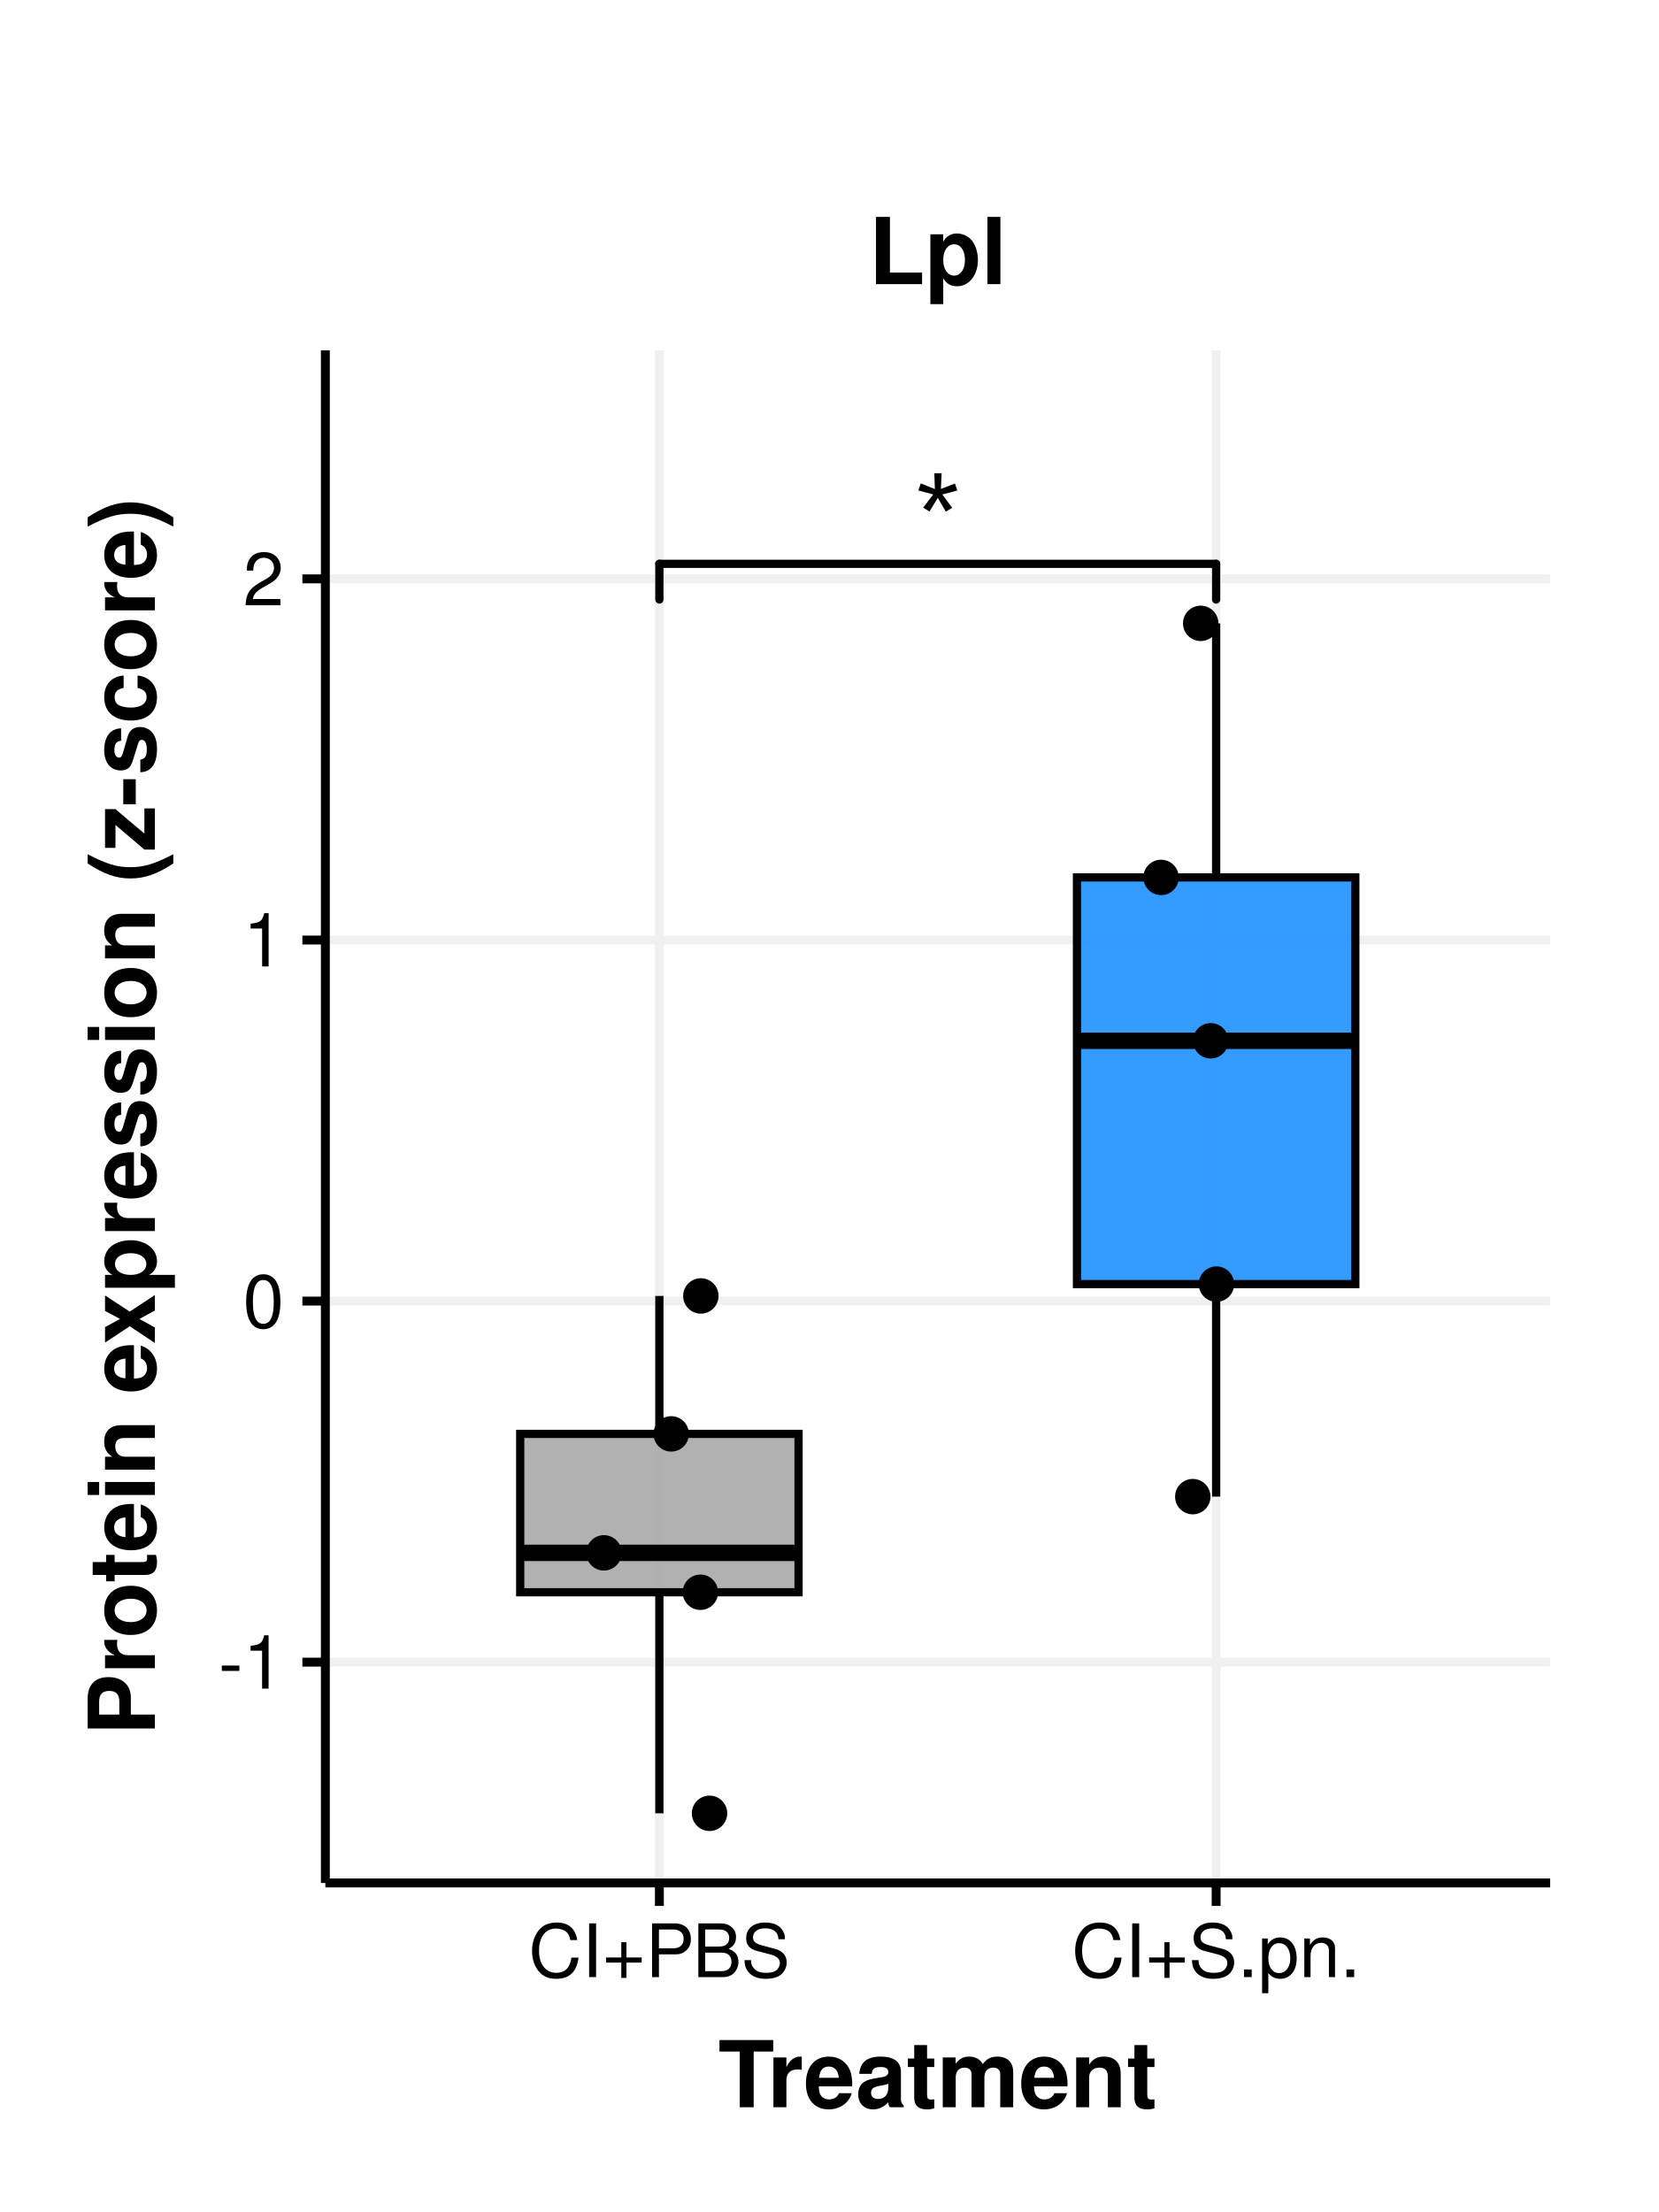
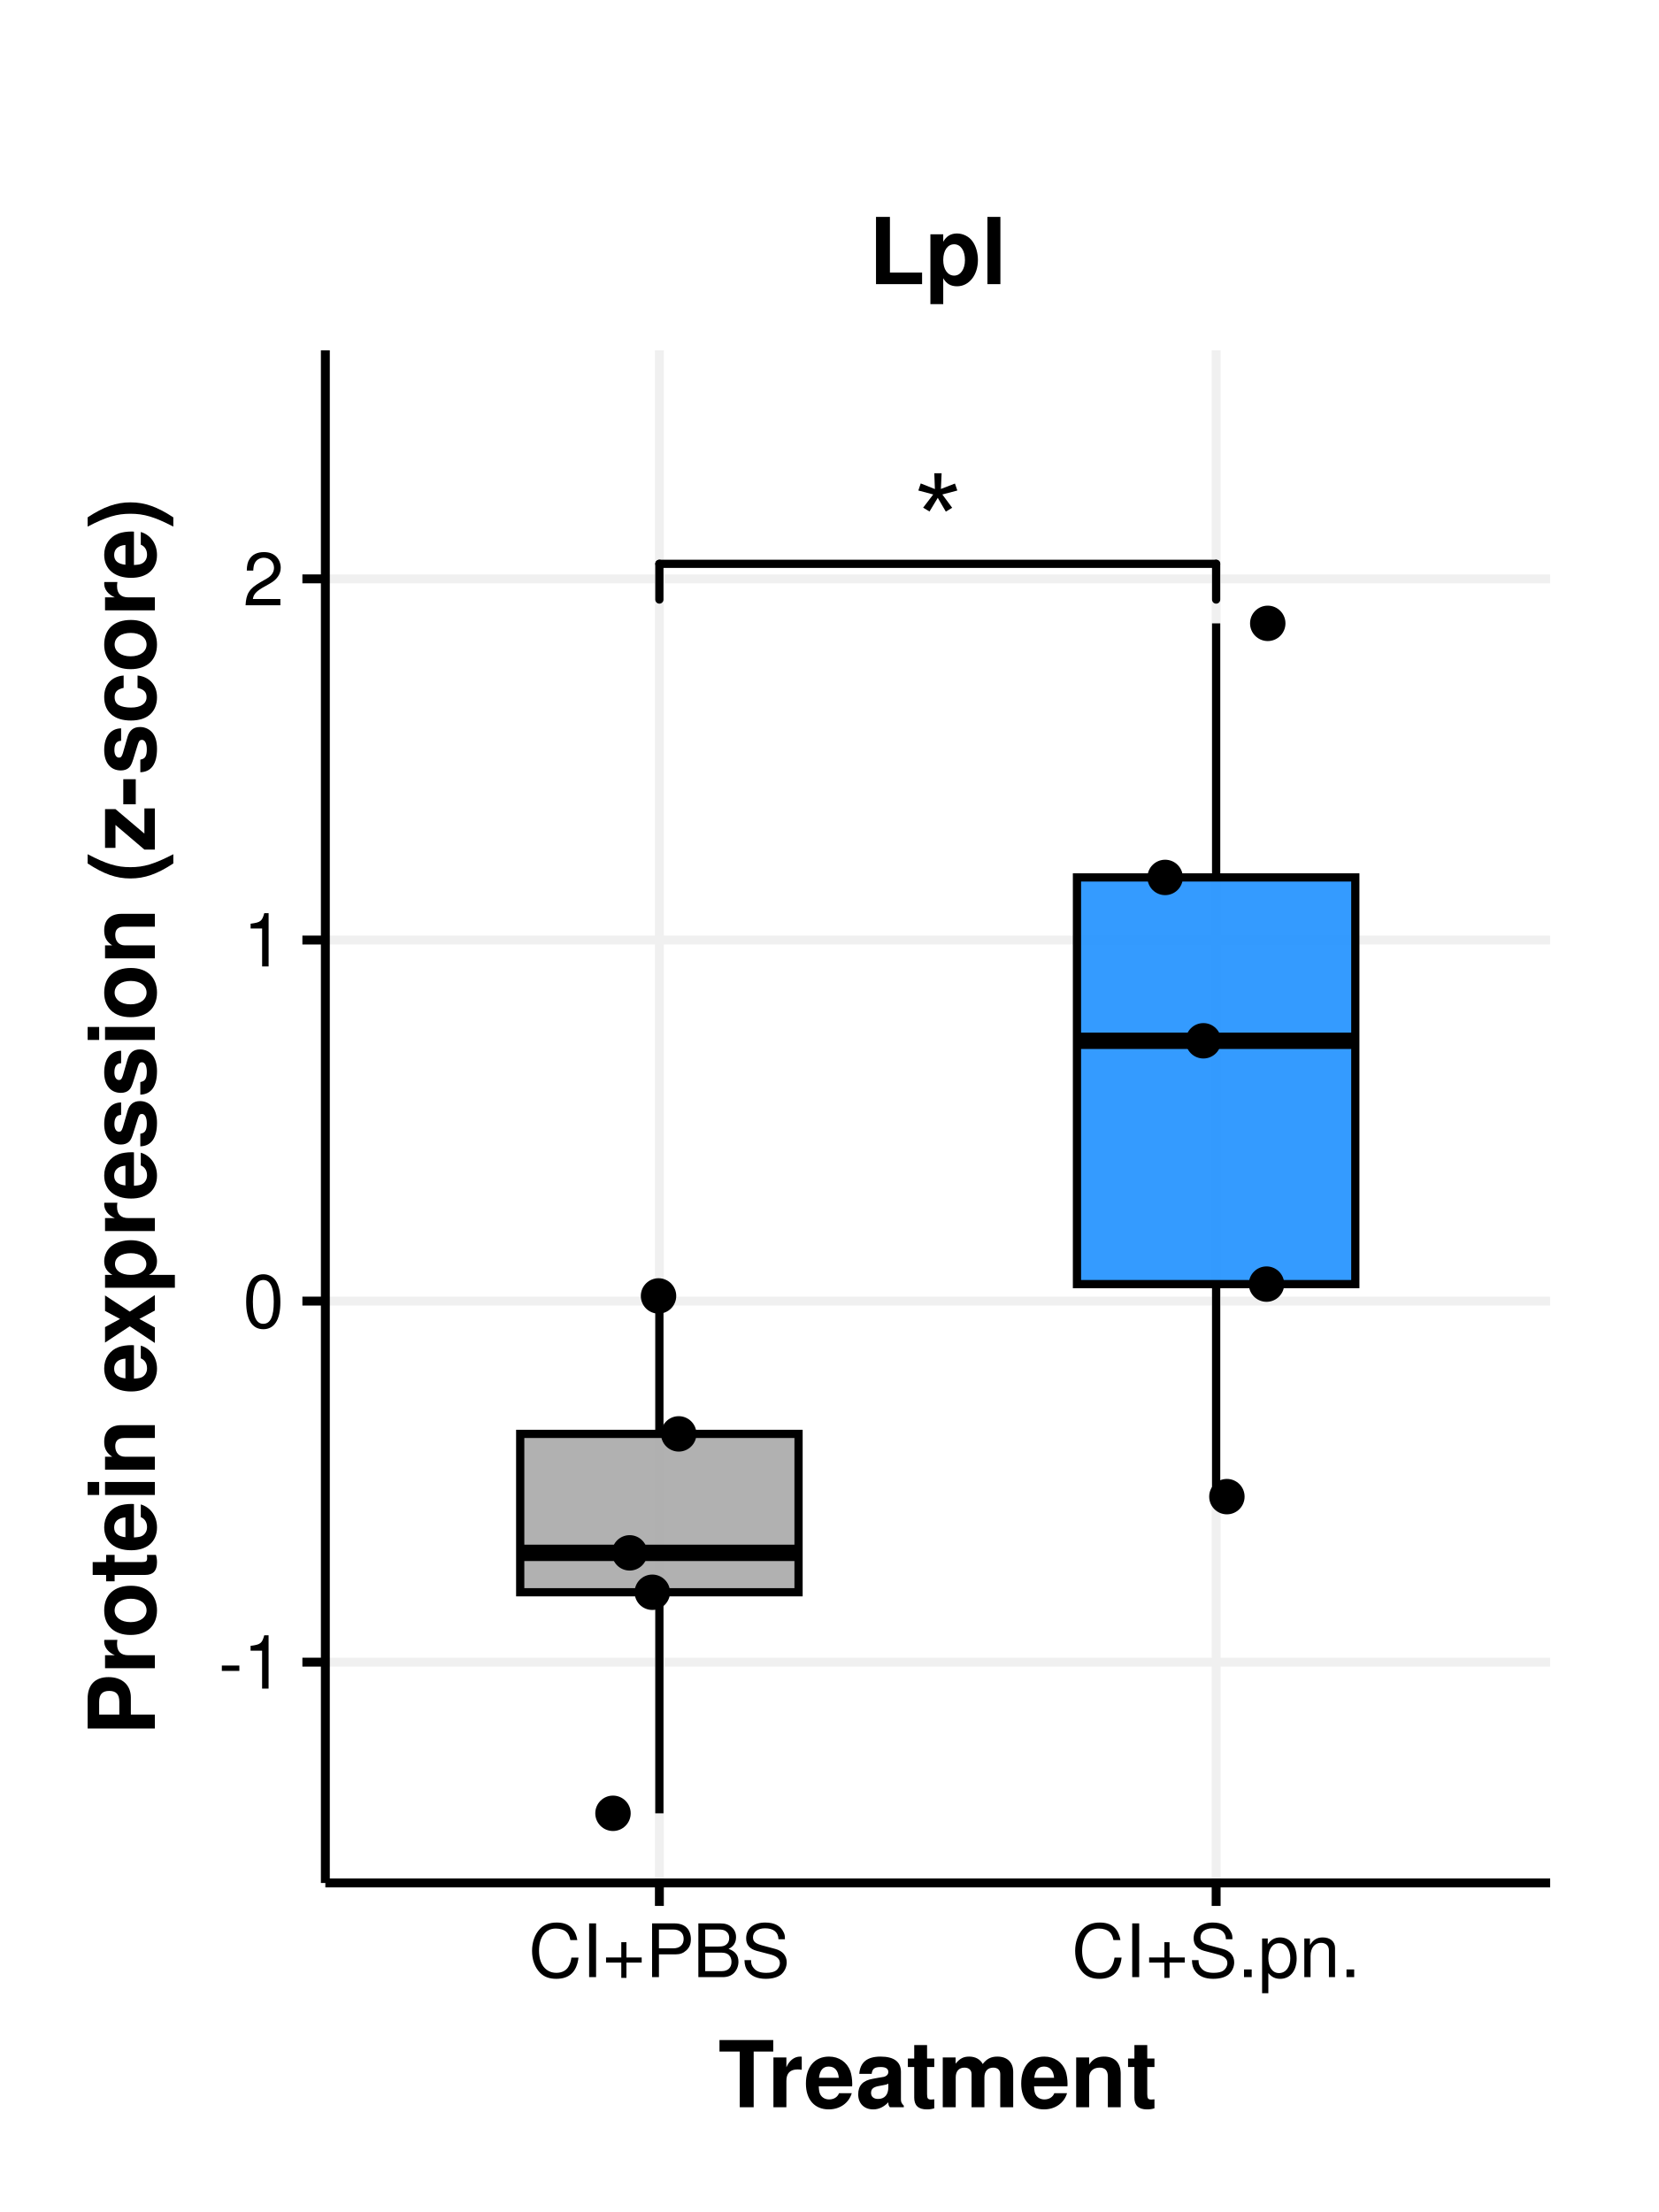
<svg xmlns="http://www.w3.org/2000/svg" class="svglite" width="216.00pt" height="288.00pt" viewBox="0 0 216.00 288.00">
  <defs>
    <style type="text/css">
    .svglite line, .svglite polyline, .svglite polygon, .svglite path, .svglite rect, .svglite circle {
      fill: none;
      stroke: #000000;
      stroke-linecap: round;
      stroke-linejoin: round;
      stroke-miterlimit: 10.00;
    }
    .svglite text {
      white-space: pre;
    }
  </style>
  </defs>
  <rect width="100%" height="100%" style="stroke: none; fill: #FFFFFF;" />
  <defs>
    <clipPath id="cpMC4wMHwyMTYuMDB8MC4wMHwyODguMDA=">
      <rect x="0.00" y="0.00" width="216.00" height="288.00" />
    </clipPath>
  </defs>
  <g clip-path="url(#cpMC4wMHwyMTYuMDB8MC4wMHwyODguMDA=)">
    <rect x="0.00" y="0.00" width="216.00" height="288.00" style="stroke-width: 1.16; stroke: none; fill: #FFFFFF;" />
  </g>
  <defs>
    <clipPath id="cpNDIuMzZ8MjAxLjgzfDQ1LjYxfDI0NS4xNg==">
      <rect x="42.36" y="45.61" width="159.46" height="199.55" />
    </clipPath>
  </defs>
  <g clip-path="url(#cpNDIuMzZ8MjAxLjgzfDQ1LjYxfDI0NS4xNg==)">
    <rect x="42.36" y="45.61" width="159.46" height="199.55" style="stroke-width: 1.16; stroke: none; fill: #FFFFFF;" />
    <polyline points="42.36,216.41 201.83,216.41 " style="stroke-width: 1.16; stroke: #F0F0F0; stroke-linecap: butt;" />
    <polyline points="42.36,169.40 201.83,169.40 " style="stroke-width: 1.16; stroke: #F0F0F0; stroke-linecap: butt;" />
    <polyline points="42.36,122.39 201.83,122.39 " style="stroke-width: 1.16; stroke: #F0F0F0; stroke-linecap: butt;" />
    <polyline points="42.36,75.37 201.83,75.37 " style="stroke-width: 1.16; stroke: #F0F0F0; stroke-linecap: butt;" />
    <polyline points="85.85,245.16 85.85,45.61 " style="stroke-width: 1.16; stroke: #F0F0F0; stroke-linecap: butt;" />
    <polyline points="158.34,245.16 158.34,45.61 " style="stroke-width: 1.16; stroke: #F0F0F0; stroke-linecap: butt;" />
    <text x="122.10" y="71.41" text-anchor="middle" style="font-size: 14.23px; font-family: &quot;Arial&quot;;" textLength="5.54px" lengthAdjust="spacingAndGlyphs">*</text>
    <line x1="85.85" y1="78.06" x2="85.85" y2="73.41" style="stroke-width: 1.07;" />
    <line x1="85.85" y1="73.41" x2="158.34" y2="73.41" style="stroke-width: 1.07;" />
    <line x1="158.34" y1="73.41" x2="158.34" y2="78.06" style="stroke-width: 1.07;" />
    <line x1="85.85" y1="186.69" x2="85.85" y2="168.73" style="stroke-width: 1.07; stroke-linecap: butt;" />
    <line x1="85.85" y1="207.31" x2="85.85" y2="236.09" style="stroke-width: 1.07; stroke-linecap: butt;" />
    <polygon points="67.73,186.69 67.73,207.31 103.97,207.31 103.97,186.69 67.73,186.69 " style="stroke-width: 1.07; stroke-linecap: butt; stroke-linejoin: miter; fill: #A9A9A9; fill-opacity: 0.90;" />
    <line x1="67.73" y1="202.18" x2="103.97" y2="202.18" style="stroke-width: 2.13; stroke-linecap: butt; stroke-linejoin: miter;" />
    <line x1="158.34" y1="114.24" x2="158.34" y2="81.16" style="stroke-width: 1.07; stroke-linecap: butt;" />
    <line x1="158.34" y1="167.19" x2="158.34" y2="194.86" style="stroke-width: 1.07; stroke-linecap: butt;" />
    <polygon points="140.22,114.24 140.22,167.19 176.46,167.19 176.46,114.24 140.22,114.24 " style="stroke-width: 1.07; stroke-linecap: butt; stroke-linejoin: miter; fill: #1E90FF; fill-opacity: 0.90;" />
    <line x1="140.22" y1="135.51" x2="176.46" y2="135.51" style="stroke-width: 2.13; stroke-linecap: butt; stroke-linejoin: miter;" />
-     <circle cx="78.63" cy="202.18" r="1.95" style="stroke-width: 0.71; fill: #000000;" />
-     <circle cx="91.25" cy="168.73" r="1.95" style="stroke-width: 0.71; fill: #000000;" />
-     <circle cx="92.38" cy="236.09" r="1.95" style="stroke-width: 0.71; fill: #000000;" />
-     <circle cx="87.39" cy="186.69" r="1.95" style="stroke-width: 0.71; fill: #000000;" />
-     <circle cx="91.19" cy="207.31" r="1.95" style="stroke-width: 0.71; fill: #000000;" />
-     <circle cx="151.17" cy="114.24" r="1.95" style="stroke-width: 0.71; fill: #000000;" />
-     <circle cx="157.63" cy="135.51" r="1.95" style="stroke-width: 0.71; fill: #000000;" />
-     <circle cx="156.33" cy="81.16" r="1.95" style="stroke-width: 0.71; fill: #000000;" />
-     <circle cx="155.30" cy="194.86" r="1.95" style="stroke-width: 0.71; fill: #000000;" />
-     <circle cx="158.38" cy="167.19" r="1.95" style="stroke-width: 0.71; fill: #000000;" />
+     <circle cx="81.98" cy="202.18" r="1.95" style="stroke-width: 0.71; fill: #000000;" />
+     <circle cx="85.74" cy="168.73" r="1.95" style="stroke-width: 0.71; fill: #000000;" />
+     <circle cx="79.81" cy="236.09" r="1.95" style="stroke-width: 0.71; fill: #000000;" />
+     <circle cx="88.37" cy="186.69" r="1.95" style="stroke-width: 0.71; fill: #000000;" />
+     <circle cx="84.93" cy="207.31" r="1.95" style="stroke-width: 0.71; fill: #000000;" />
+     <circle cx="151.70" cy="114.24" r="1.95" style="stroke-width: 0.71; fill: #000000;" />
+     <circle cx="156.68" cy="135.51" r="1.95" style="stroke-width: 0.71; fill: #000000;" />
+     <circle cx="165.06" cy="81.16" r="1.95" style="stroke-width: 0.71; fill: #000000;" />
+     <circle cx="159.74" cy="194.86" r="1.95" style="stroke-width: 0.71; fill: #000000;" />
+     <circle cx="164.90" cy="167.19" r="1.95" style="stroke-width: 0.71; fill: #000000;" />
    <rect x="42.36" y="45.61" width="159.46" height="199.55" style="stroke-width: 1.16; stroke: none;" />
  </g>
  <g clip-path="url(#cpMC4wMHwyMTYuMDB8MC4wMHwyODguMDA=)">
    <polyline points="42.36,245.16 42.36,45.61 " style="stroke-width: 1.16; stroke-linecap: butt;" />
    <text x="36.98" y="219.85" text-anchor="end" style="font-size: 9.60px; font-family: &quot;Helvetica&quot;;" textLength="8.53px" lengthAdjust="spacingAndGlyphs">-1</text>
    <text x="36.98" y="172.84" text-anchor="end" style="font-size: 9.60px; font-family: &quot;Helvetica&quot;;" textLength="5.34px" lengthAdjust="spacingAndGlyphs">0</text>
    <text x="36.98" y="125.83" text-anchor="end" style="font-size: 9.60px; font-family: &quot;Helvetica&quot;;" textLength="5.34px" lengthAdjust="spacingAndGlyphs">1</text>
    <text x="36.98" y="78.82" text-anchor="end" style="font-size: 9.60px; font-family: &quot;Helvetica&quot;;" textLength="5.34px" lengthAdjust="spacingAndGlyphs">2</text>
    <polyline points="39.37,216.41 42.36,216.41 " style="stroke-width: 1.16; stroke-linecap: butt;" />
    <polyline points="39.37,169.40 42.36,169.40 " style="stroke-width: 1.16; stroke-linecap: butt;" />
    <polyline points="39.37,122.39 42.36,122.39 " style="stroke-width: 1.16; stroke-linecap: butt;" />
    <polyline points="39.37,75.37 42.36,75.37 " style="stroke-width: 1.16; stroke-linecap: butt;" />
    <polyline points="42.36,245.16 201.83,245.16 " style="stroke-width: 1.16; stroke-linecap: butt;" />
    <polyline points="85.85,248.15 85.85,245.16 " style="stroke-width: 1.16; stroke-linecap: butt;" />
    <polyline points="158.34,248.15 158.34,245.16 " style="stroke-width: 1.16; stroke-linecap: butt;" />
    <text x="85.85" y="257.42" text-anchor="middle" style="font-size: 9.60px; font-family: &quot;Helvetica&quot;;" textLength="34.39px" lengthAdjust="spacingAndGlyphs">CI+PBS</text>
    <text x="158.34" y="257.42" text-anchor="middle" style="font-size: 9.60px; font-family: &quot;Helvetica&quot;;" textLength="37.59px" lengthAdjust="spacingAndGlyphs">CI+S.pn.</text>
    <text x="122.10" y="274.36" text-anchor="middle" style="font-size: 12.00px; font-weight: bold; font-family: &quot;Helvetica&quot;;" textLength="58.02px" lengthAdjust="spacingAndGlyphs">Treatment</text>
    <text transform="translate(20.16,145.39) rotate(-90)" text-anchor="middle" style="font-size: 12.00px; font-weight: bold; font-family: &quot;Helvetica&quot;;" textLength="161.39px" lengthAdjust="spacingAndGlyphs">Protein expression (z-score)</text>
    <text x="122.10" y="36.99" text-anchor="middle" style="font-size: 12.00px; font-weight: bold; font-family: &quot;Helvetica&quot;;" textLength="17.99px" lengthAdjust="spacingAndGlyphs">Lpl</text>
  </g>
</svg>
